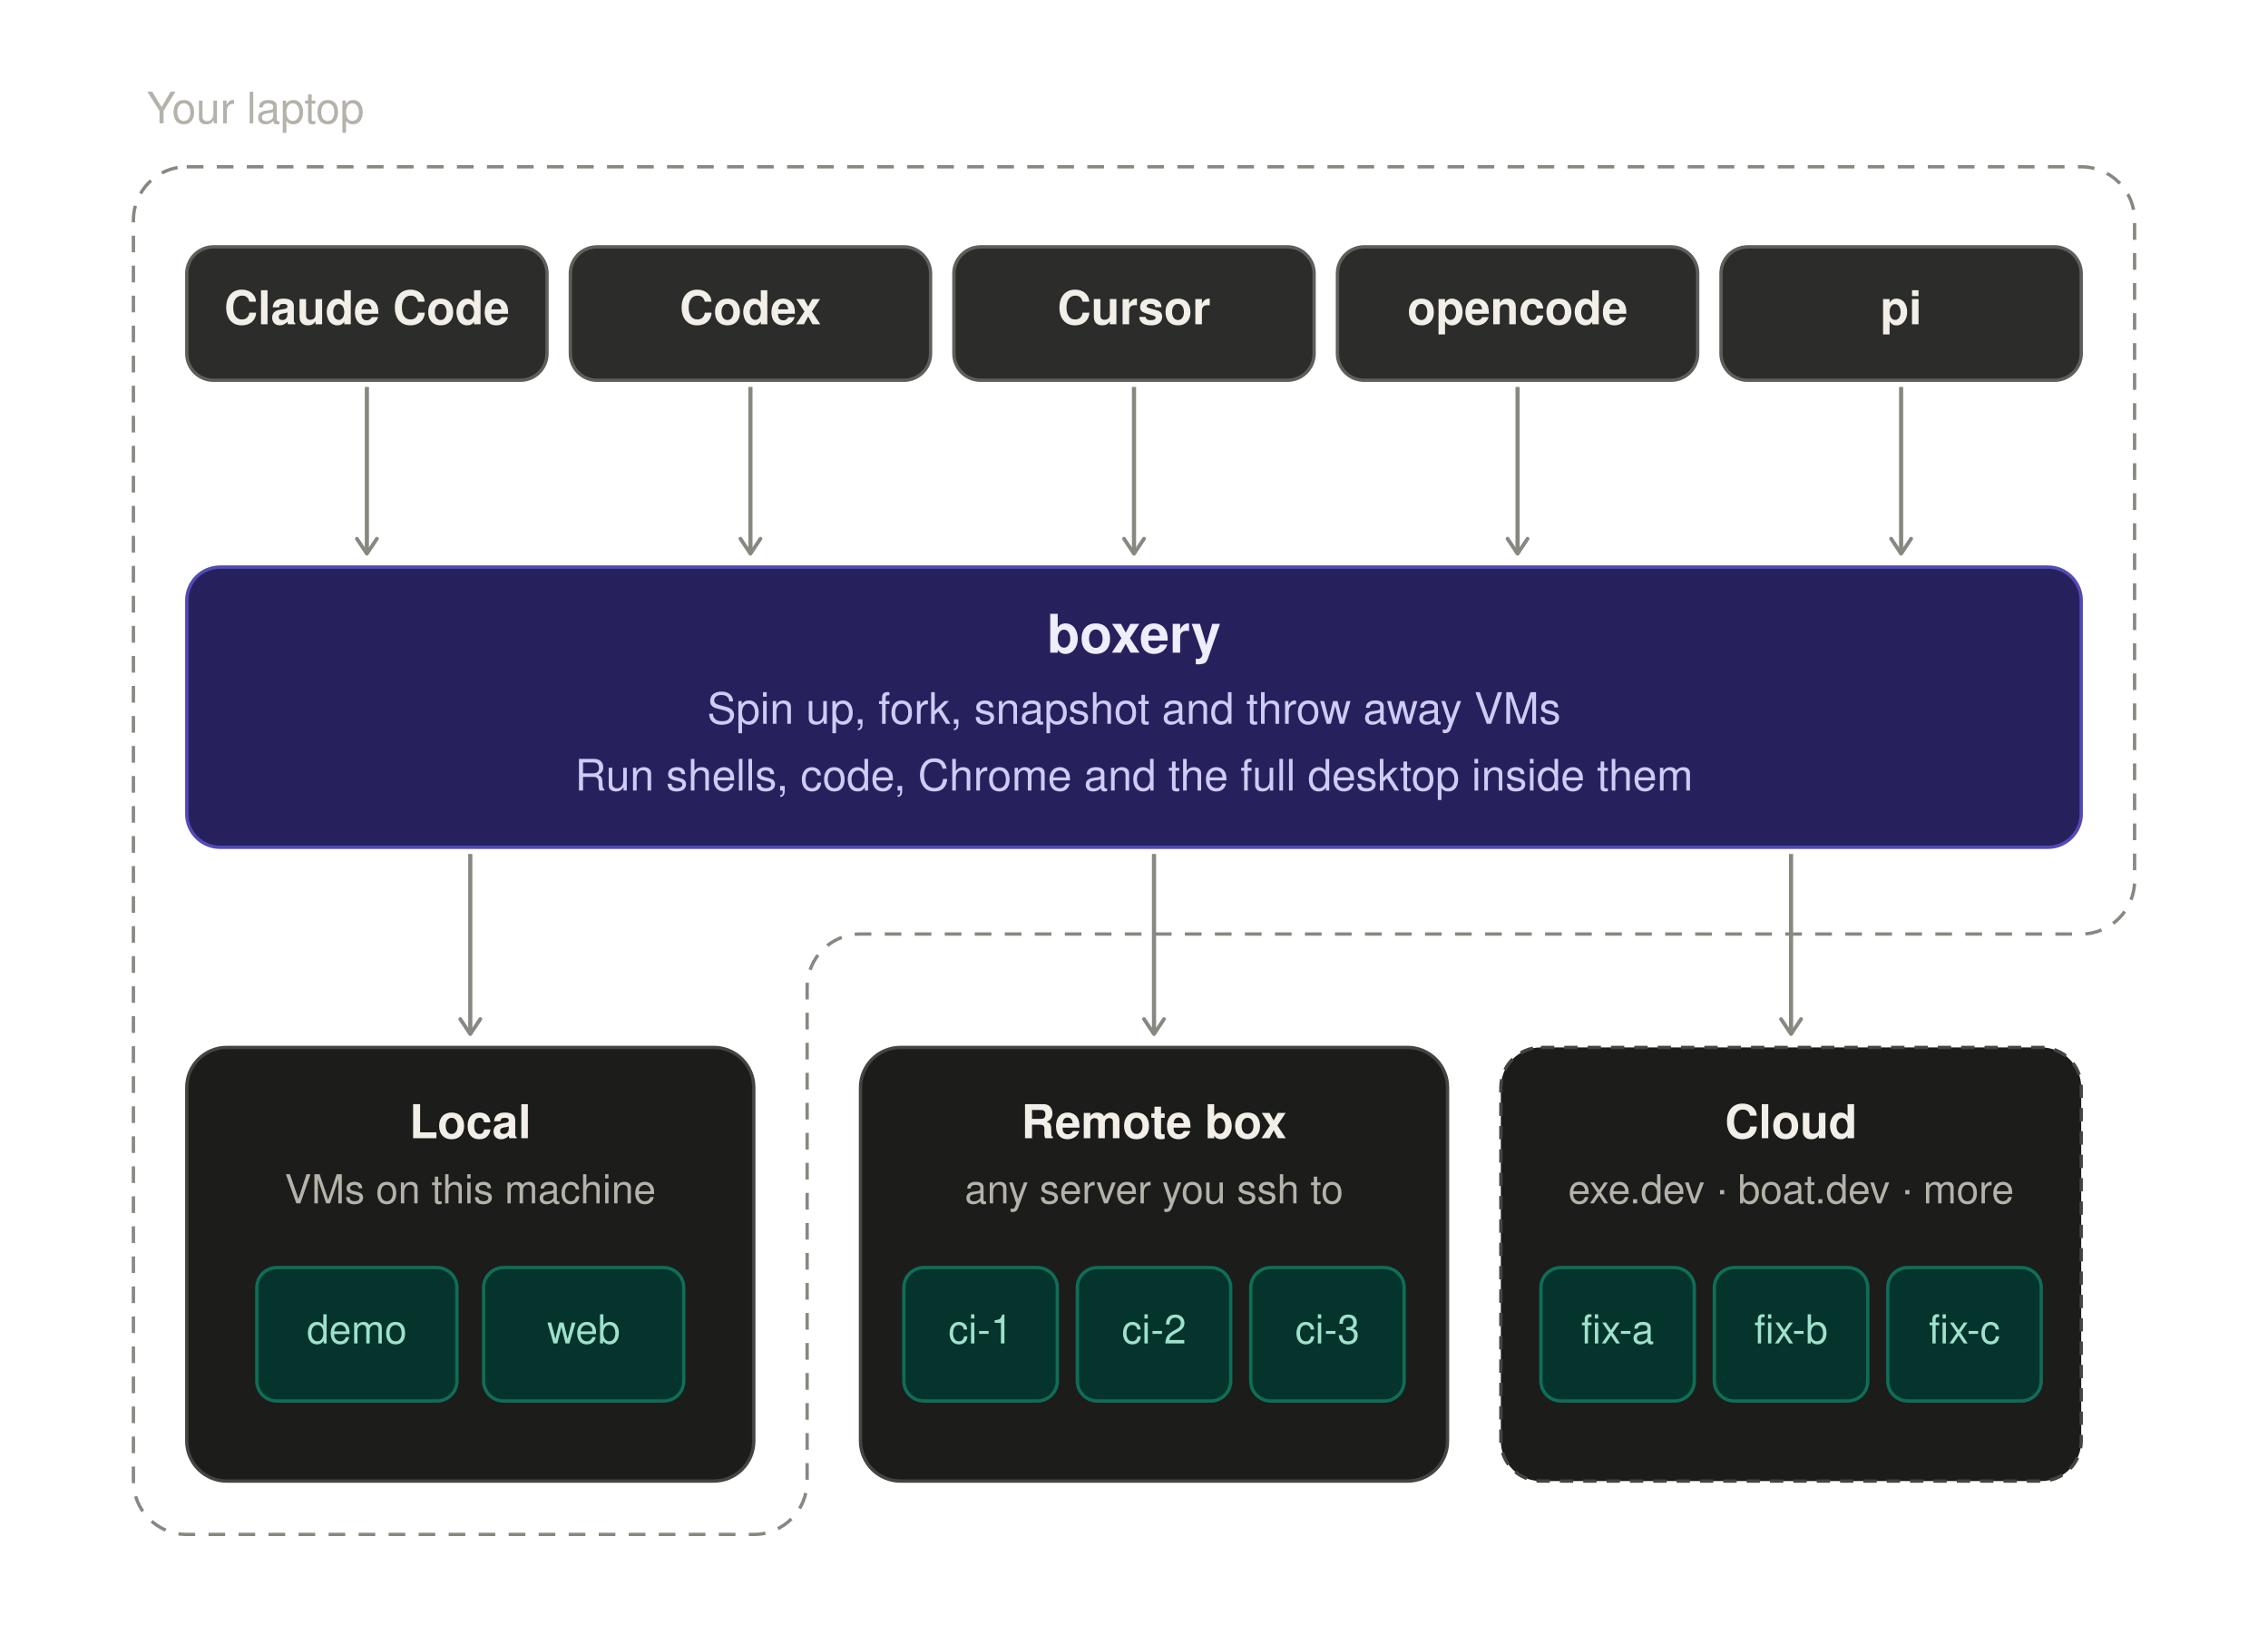
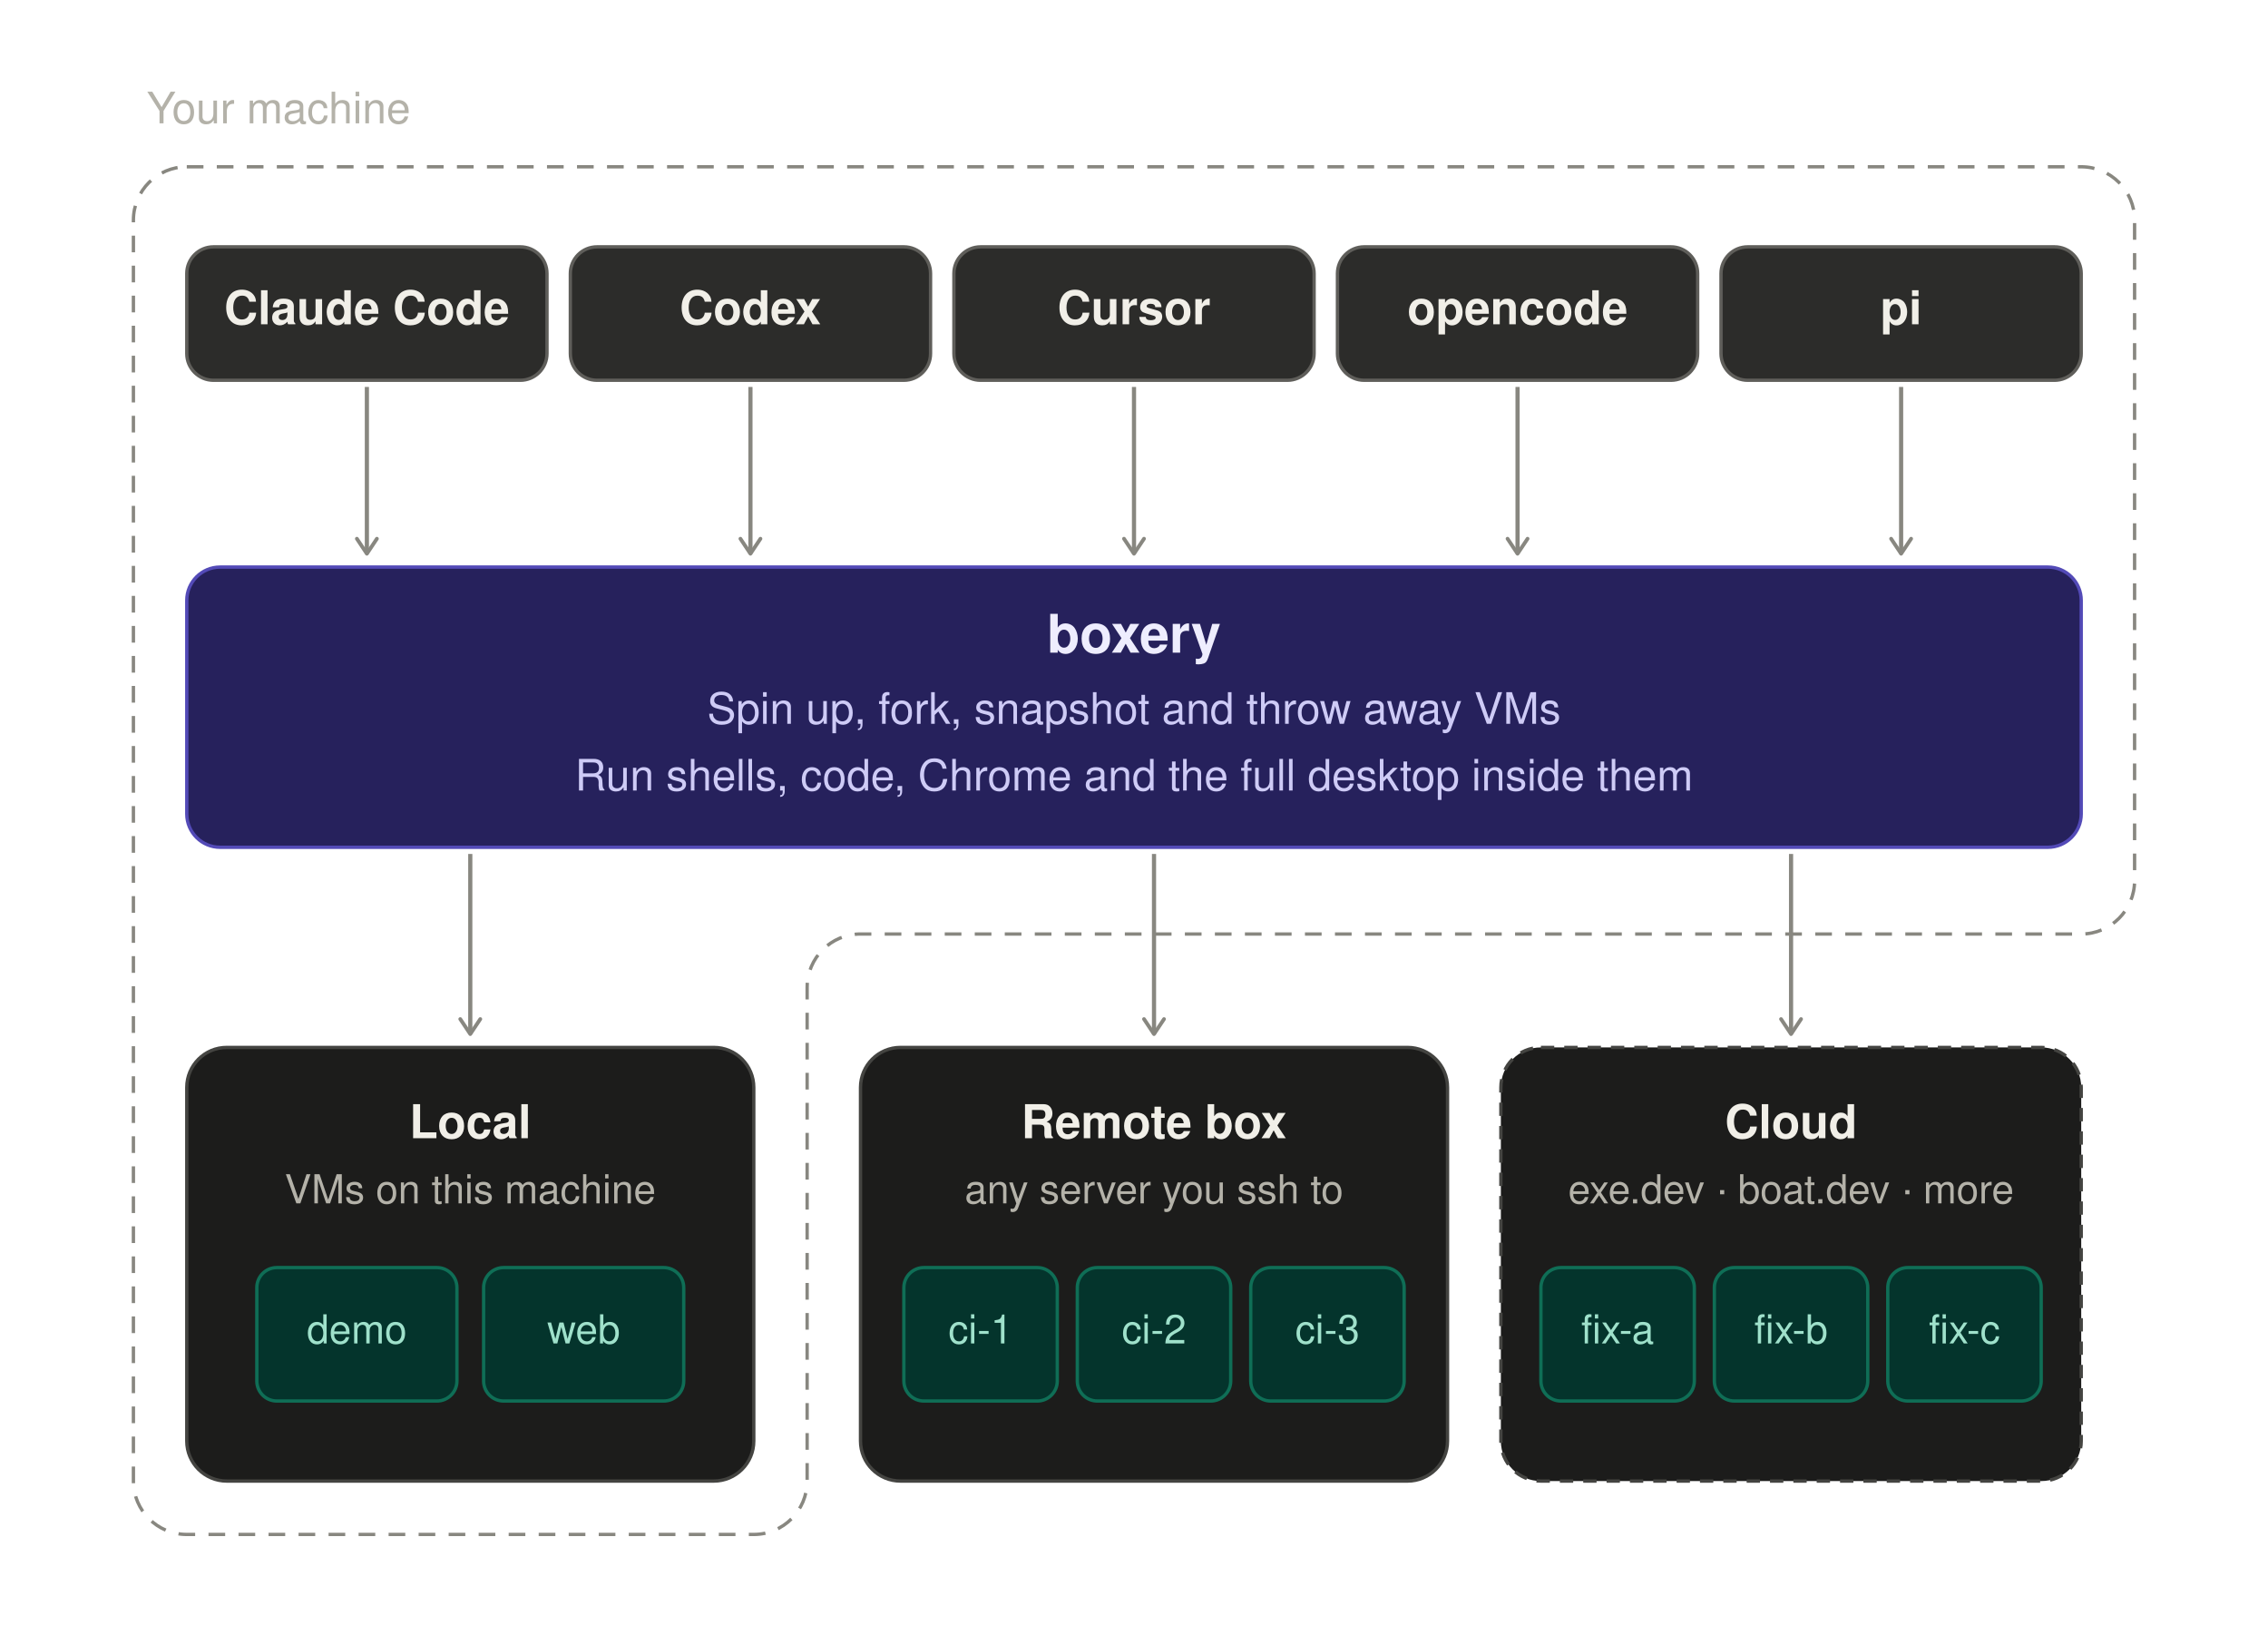
<svg xmlns="http://www.w3.org/2000/svg" viewBox="0 0 680 490" width="680" height="490" role="img" aria-labelledby="t d">
  <defs>
    <marker id="arrow" viewBox="0 0 10 10" refX="8" refY="5" markerWidth="6" markerHeight="6" orient="auto-start-reverse">
      <path d="M2 1L8 5L2 9" fill="none" stroke="#888780" stroke-width="1.5" stroke-linecap="round" stroke-linejoin="round" />
    </marker>
  </defs>
  <g font-family="-apple-system, BlinkMacSystemFont, 'Segoe UI', Helvetica, Arial, sans-serif" text-anchor="middle" dominant-baseline="central">
-     <text x="44" y="34" text-anchor="start" font-size="13" fill="#B4B2A9">Your laptop</text>
+     <text x="44" y="34" text-anchor="start" font-size="13" fill="#B4B2A9">Your machine</text>
    <path d="M56 50 H624 A16 16 0 0 1 640 66 V264 A16 16 0 0 1 624 280 H258 A16 16 0 0 0 242 296 V444 A16 16 0 0 1 226 460 H56 A16 16 0 0 1 40 444 V66 A16 16 0 0 1 56 50 Z" fill="none" stroke="#888780" stroke-width="1" stroke-dasharray="5 4" />
    <rect x="56" y="74" width="108" height="40" rx="8" fill="#2C2C2A" stroke="#5F5E5A" />
    <text x="110" y="94" font-size="14" font-weight="600" fill="#F1EFE8">Claude Code</text>
    <line x1="110" y1="116" x2="110" y2="166" stroke="#888780" stroke-width="1.25" marker-end="url(#arrow)" />
    <rect x="171" y="74" width="108" height="40" rx="8" fill="#2C2C2A" stroke="#5F5E5A" />
    <text x="225" y="94" font-size="14" font-weight="600" fill="#F1EFE8">Codex</text>
    <line x1="225" y1="116" x2="225" y2="166" stroke="#888780" stroke-width="1.25" marker-end="url(#arrow)" />
    <rect x="286" y="74" width="108" height="40" rx="8" fill="#2C2C2A" stroke="#5F5E5A" />
    <text x="340" y="94" font-size="14" font-weight="600" fill="#F1EFE8">Cursor</text>
    <line x1="340" y1="116" x2="340" y2="166" stroke="#888780" stroke-width="1.25" marker-end="url(#arrow)" />
    <rect x="401" y="74" width="108" height="40" rx="8" fill="#2C2C2A" stroke="#5F5E5A" />
    <text x="455" y="94" font-size="14" font-weight="600" fill="#F1EFE8">opencode</text>
    <line x1="455" y1="116" x2="455" y2="166" stroke="#888780" stroke-width="1.25" marker-end="url(#arrow)" />
    <rect x="516" y="74" width="108" height="40" rx="8" fill="#2C2C2A" stroke="#5F5E5A" />
    <text x="570" y="94" font-size="14" font-weight="600" fill="#F1EFE8">pi</text>
    <line x1="570" y1="116" x2="570" y2="166" stroke="#888780" stroke-width="1.25" marker-end="url(#arrow)" />
    <rect x="56" y="170" width="568" height="84" rx="10" fill="#26215C" stroke="#534AB7" />
    <text x="340" y="192" font-size="16" font-weight="600" fill="#EEEDFE">boxery</text>
    <text x="340" y="214" font-size="13" fill="#CECBF6">Spin up, fork, snapshot and throw away VMs</text>
    <text x="340" y="234" font-size="13" fill="#CECBF6">Run shells, code, Chrome and the full desktop inside them</text>
    <line x1="141" y1="256" x2="141" y2="310" stroke="#888780" stroke-width="1.25" marker-end="url(#arrow)" />
    <rect x="56" y="314" width="170" height="130" rx="12" fill="#1C1C1B" stroke="#444441" />
    <text x="141" y="338" font-size="14" font-weight="600" fill="#F1EFE8">Local</text>
    <text x="141" y="358" font-size="12" fill="#B4B2A9">VMs on this machine</text>
    <rect x="77" y="380" width="60" height="40" rx="6" fill="#04342C" stroke="#0F6E56" />
    <text x="107" y="400" font-size="12" fill="#9FE1CB">demo</text>
    <rect x="145" y="380" width="60" height="40" rx="6" fill="#04342C" stroke="#0F6E56" />
    <text x="175" y="400" font-size="12" fill="#9FE1CB">web</text>
    <line x1="346" y1="256" x2="346" y2="310" stroke="#888780" stroke-width="1.25" marker-end="url(#arrow)" />
    <rect x="258" y="314" width="176" height="130" rx="12" fill="#1C1C1B" stroke="#444441" />
    <text x="346" y="338" font-size="14" font-weight="600" fill="#F1EFE8">Remote box</text>
    <text x="346" y="358" font-size="12" fill="#B4B2A9">any server you ssh to</text>
    <rect x="271" y="380" width="46" height="40" rx="6" fill="#04342C" stroke="#0F6E56" />
    <text x="294" y="400" font-size="12" fill="#9FE1CB">ci-1</text>
    <rect x="323" y="380" width="46" height="40" rx="6" fill="#04342C" stroke="#0F6E56" />
    <text x="346" y="400" font-size="12" fill="#9FE1CB">ci-2</text>
    <rect x="375" y="380" width="46" height="40" rx="6" fill="#04342C" stroke="#0F6E56" />
    <text x="398" y="400" font-size="12" fill="#9FE1CB">ci-3</text>
    <line x1="537" y1="256" x2="537" y2="310" stroke="#888780" stroke-width="1.25" marker-end="url(#arrow)" />
    <rect x="450" y="314" width="174" height="130" rx="12" fill="#1C1C1B" stroke="#444441" stroke-dasharray="4 3" />
    <text x="537" y="338" font-size="14" font-weight="600" fill="#F1EFE8">Cloud</text>
    <text x="537" y="358" font-size="12" fill="#B4B2A9">exe.dev · boat.dev · more</text>
    <rect x="462" y="380" width="46" height="40" rx="6" fill="#04342C" stroke="#0F6E56" />
    <text x="485" y="400" font-size="12" fill="#9FE1CB">fix-a</text>
    <rect x="514" y="380" width="46" height="40" rx="6" fill="#04342C" stroke="#0F6E56" />
    <text x="537" y="400" font-size="12" fill="#9FE1CB">fix-b</text>
    <rect x="566" y="380" width="46" height="40" rx="6" fill="#04342C" stroke="#0F6E56" />
    <text x="589" y="400" font-size="12" fill="#9FE1CB">fix-c</text>
  </g>
</svg>
